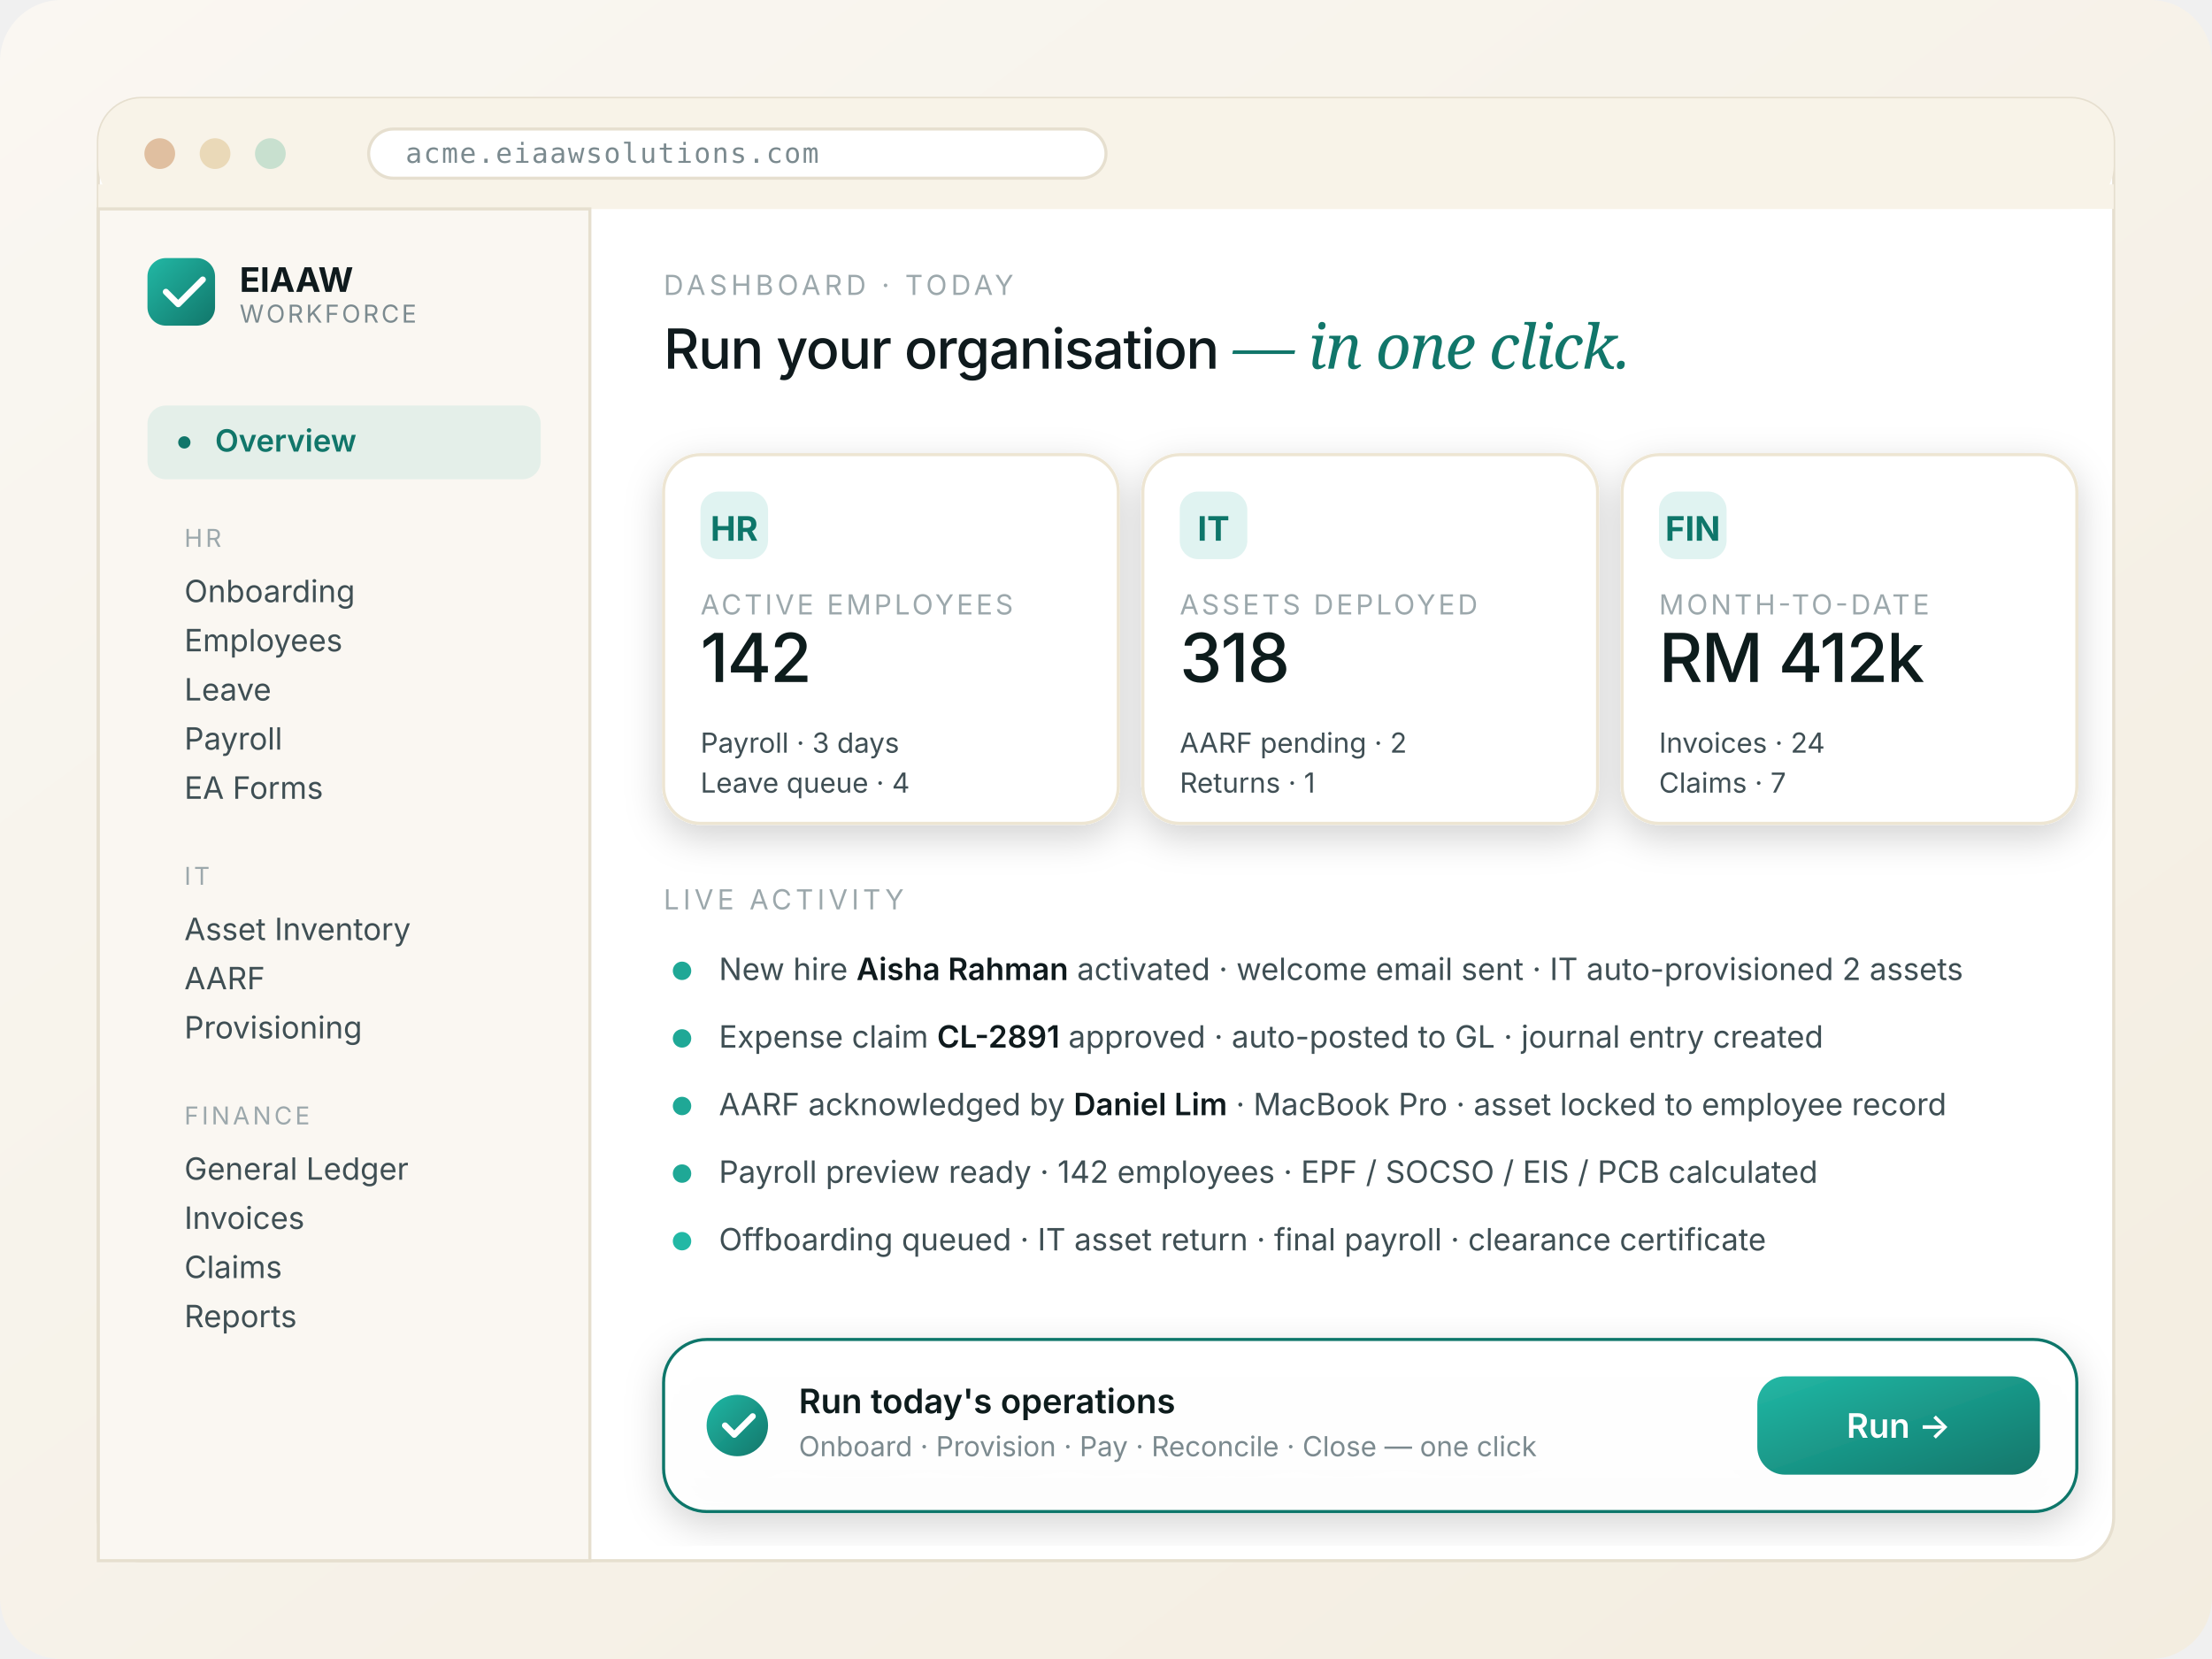
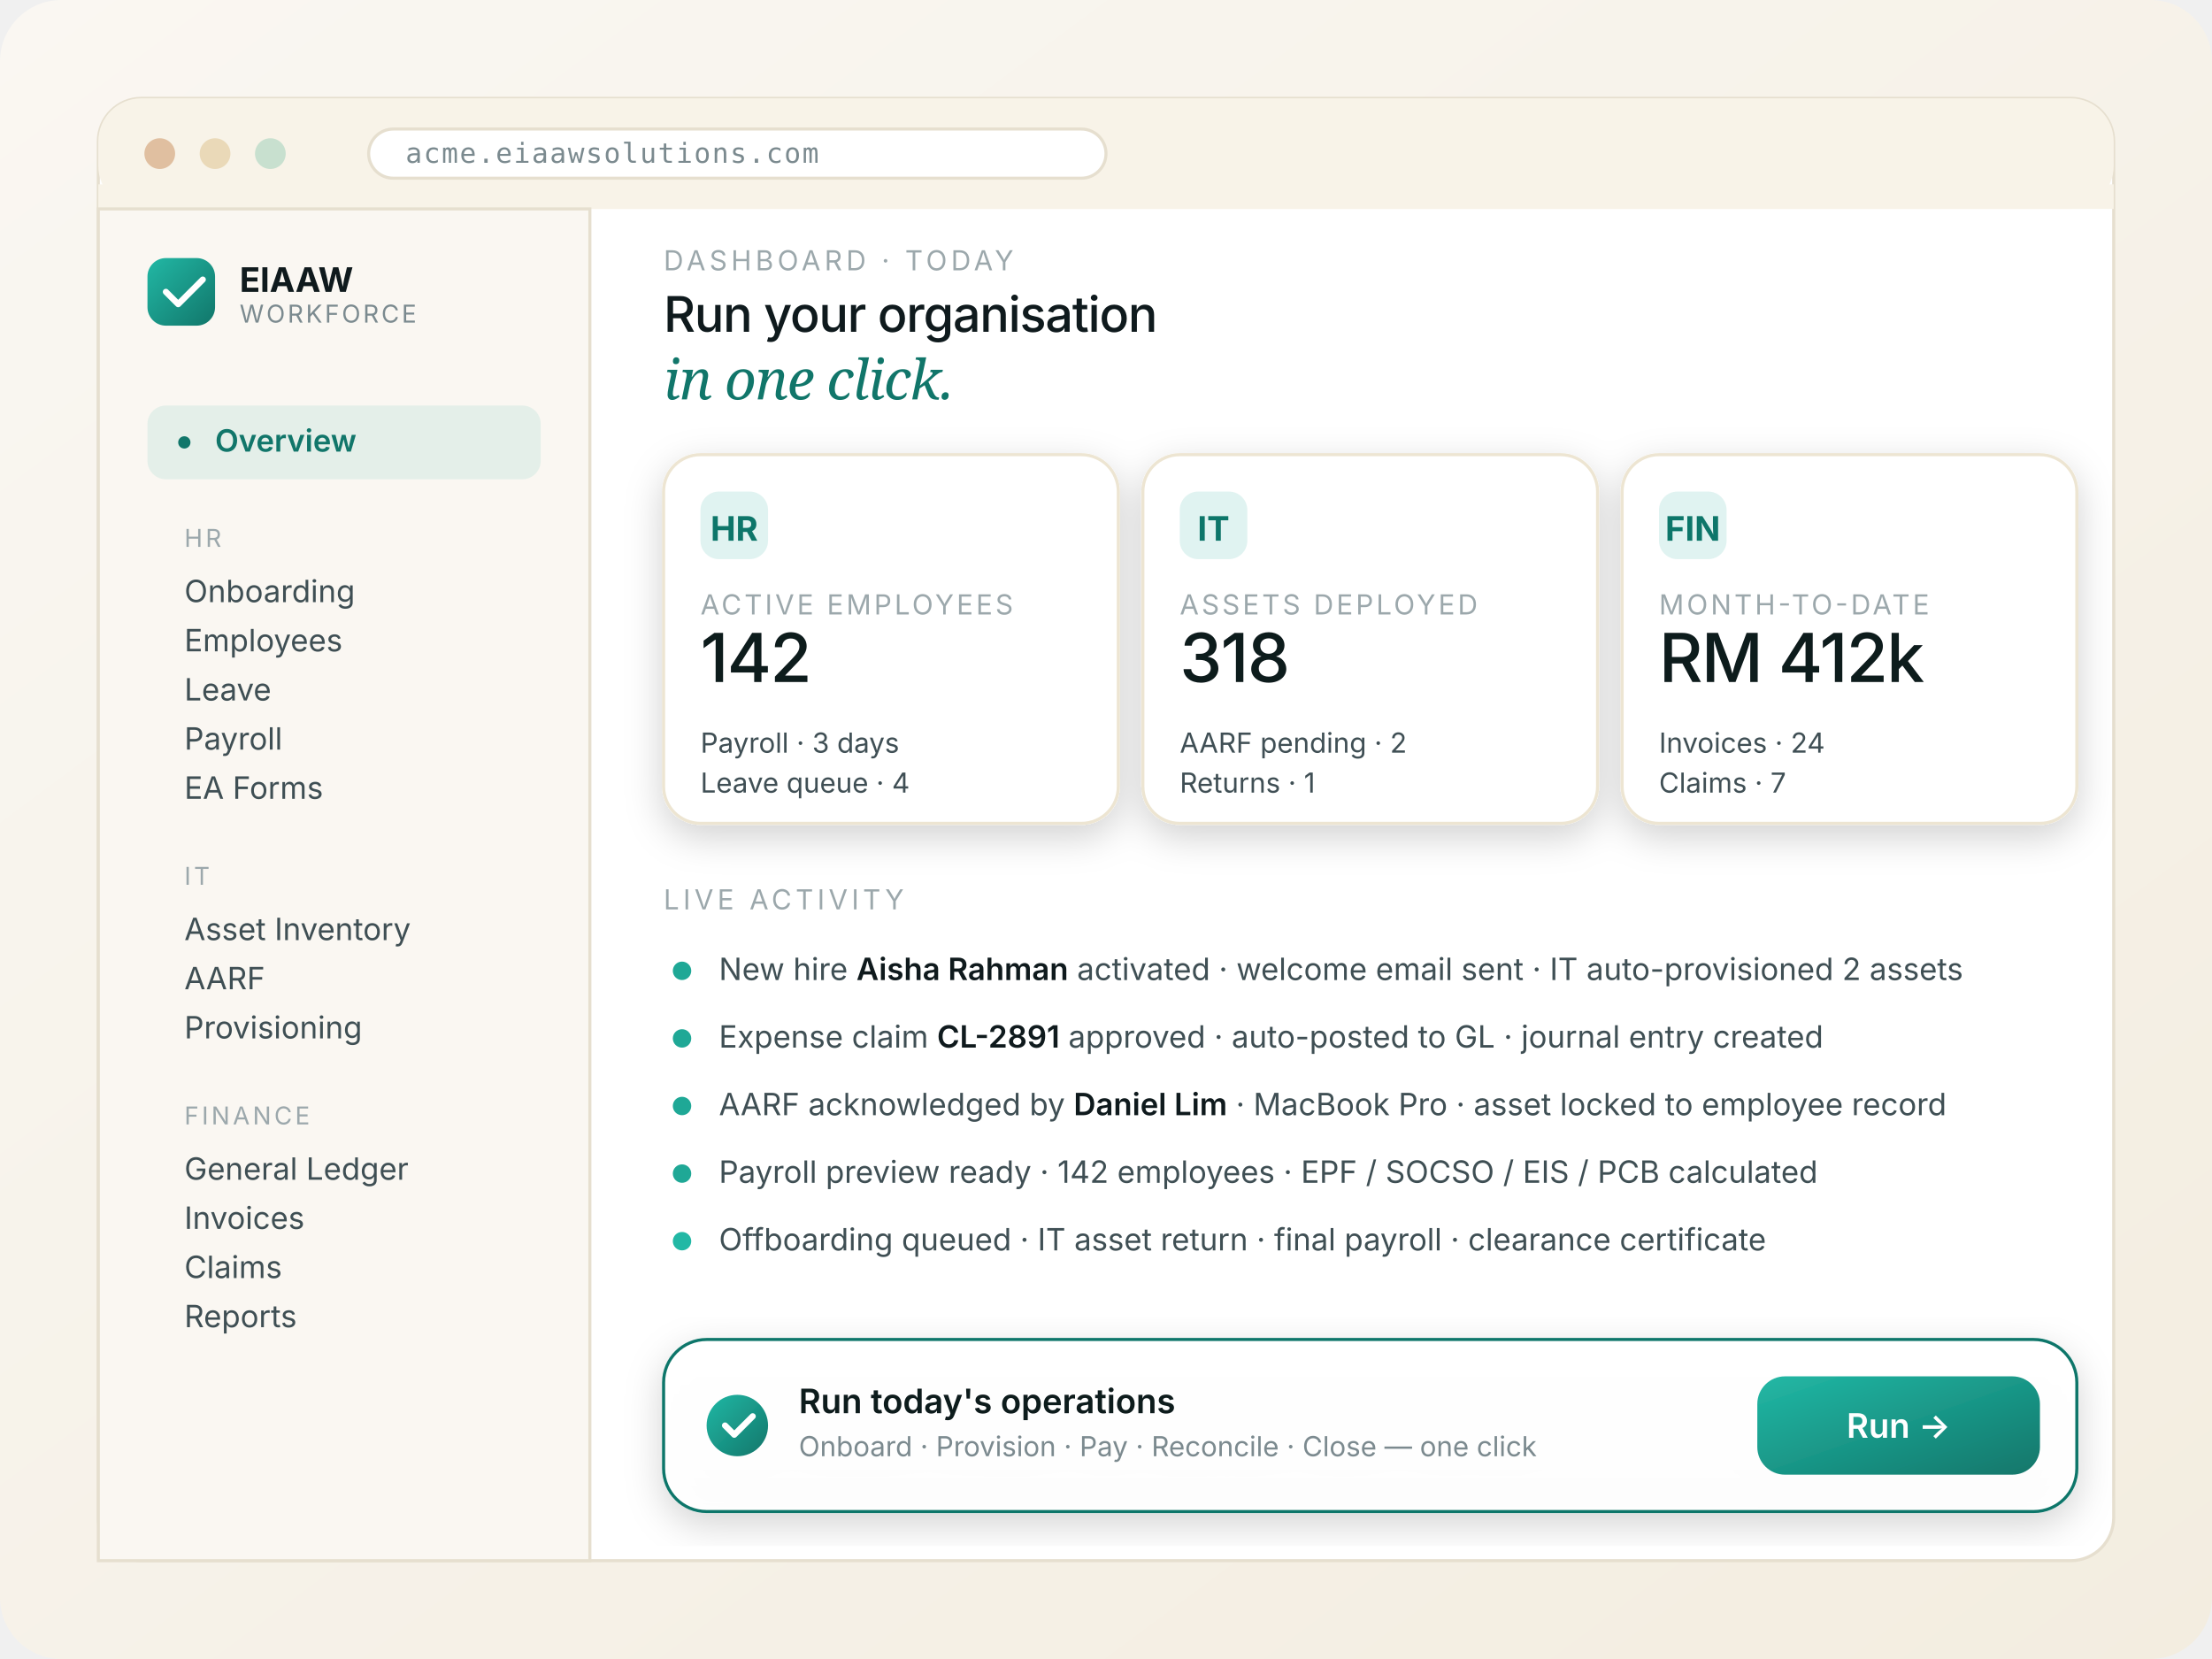
<svg xmlns="http://www.w3.org/2000/svg" viewBox="0 0 720 540" role="img" aria-labelledby="hero-title hero-desc" preserveAspectRatio="xMidYMid meet">
  <defs>
    <linearGradient id="bg-warm" x1="0" y1="0" x2="1" y2="1">
      <stop offset="0%" stop-color="#FAF7F2" />
      <stop offset="100%" stop-color="#F3EDE0" />
    </linearGradient>
    <linearGradient id="teal" x1="0" y1="0" x2="1" y2="1">
      <stop offset="0%" stop-color="#22B8A5" />
      <stop offset="100%" stop-color="#11766A" />
    </linearGradient>
    <linearGradient id="card-glass" x1="0" y1="0" x2="0" y2="1">
      <stop offset="0%" stop-color="#FFFFFF" stop-opacity="0.98" />
      <stop offset="100%" stop-color="#FFFFFF" stop-opacity="0.9" />
    </linearGradient>
    <filter id="soft-shadow" x="-20%" y="-20%" width="140%" height="140%">
      <feGaussianBlur in="SourceAlpha" stdDeviation="6" />
      <feOffset dx="0" dy="4" result="offset" />
      <feComponentTransfer>
        <feFuncA type="linear" slope="0.18" />
      </feComponentTransfer>
      <feMerge>
        <feMergeNode />
        <feMergeNode in="SourceGraphic" />
      </feMerge>
    </filter>
  </defs>
  <rect width="720" height="540" rx="20" fill="url(#bg-warm)" />
  <rect x="32" y="32" width="656" height="476" rx="14" fill="#FFFFFF" stroke="#E6DFCF" stroke-width="1" />
  <rect x="32" y="32" width="656" height="36" rx="14" fill="#F8F3E8" />
  <rect x="32" y="60" width="656" height="8" fill="#F8F3E8" />
  <circle cx="52" cy="50" r="5" fill="#E0BFA0" />
  <circle cx="70" cy="50" r="5" fill="#EAD9B8" />
  <circle cx="88" cy="50" r="5" fill="#C8E0CF" />
  <rect x="120" y="42" width="240" height="16" rx="8" fill="#FFFFFF" stroke="#E6DFCF" stroke-width="1" />
  <text x="132" y="53" font-family="ui-monospace, 'JetBrains Mono', monospace" font-size="9" fill="#7B8A8F" letter-spacing="0.05em">acme.eiaawsolutions.com</text>
  <rect x="32" y="68" width="160" height="440" fill="#FAF7F2" />
  <rect x="32" y="68" width="160" height="440" fill="none" stroke="#E6DFCF" stroke-width="1" />
  <rect x="48" y="84" width="22" height="22" rx="6" fill="url(#teal)" />
  <path d="M54 95 L58 99 L66 91" stroke="#FFFFFF" stroke-width="2" fill="none" stroke-linecap="round" stroke-linejoin="round" />
  <text x="78" y="95" font-family="Inter, system-ui, sans-serif" font-size="11" font-weight="700" fill="#0F1A1D">EIAAW</text>
  <text x="78" y="105" font-family="Inter, system-ui, sans-serif" font-size="8" fill="#7B8A8F" letter-spacing="0.1em">WORKFORCE</text>
  <g font-family="Inter, system-ui, sans-serif" font-size="10" fill="#3F4F54">
    <rect x="48" y="132" width="128" height="24" rx="6" fill="#1FA896" opacity="0.10" />
    <circle cx="60" cy="144" r="2" fill="#11766A" />
    <text x="70" y="147" fill="#11766A" font-weight="600">Overview</text>
    <text x="60" y="178" font-family="Inter, system-ui, sans-serif" font-size="8" fill="#9CA8AC" letter-spacing="0.12em">HR</text>
    <text x="60" y="196">Onboarding</text>
    <text x="60" y="212">Employees</text>
    <text x="60" y="228">Leave</text>
    <text x="60" y="244">Payroll</text>
    <text x="60" y="260">EA Forms</text>
    <text x="60" y="288" font-family="Inter, system-ui, sans-serif" font-size="8" fill="#9CA8AC" letter-spacing="0.12em">IT</text>
    <text x="60" y="306">Asset Inventory</text>
    <text x="60" y="322">AARF</text>
    <text x="60" y="338">Provisioning</text>
    <text x="60" y="366" font-family="Inter, system-ui, sans-serif" font-size="8" fill="#9CA8AC" letter-spacing="0.12em">FINANCE</text>
    <text x="60" y="384">General Ledger</text>
    <text x="60" y="400">Invoices</text>
    <text x="60" y="416">Claims</text>
    <text x="60" y="432">Reports</text>
  </g>
-   <text x="216" y="96" font-family="Inter, system-ui, sans-serif" font-size="9" fill="#9CA8AC" letter-spacing="0.14em">DASHBOARD · TODAY</text>
-   <text x="216" y="120" font-family="Inter, system-ui, sans-serif" font-size="18" font-weight="500" fill="#0F1A1D" letter-spacing="-0.02em">Run your organisation <tspan font-family="'Instrument Serif', Georgia, serif" font-size="20" font-style="italic" fill="#11766A">— in one click.</tspan>
-   </text>
+   <text x="216" y="88" font-family="Inter, system-ui, sans-serif" font-size="9" fill="#9CA8AC" letter-spacing="0.14em">DASHBOARD · TODAY</text>
+   <text x="216" y="108" font-family="Inter, system-ui, sans-serif" font-size="16" font-weight="500" fill="#0F1A1D" letter-spacing="-0.02em">Run your organisation</text>
+   <text x="216" y="130" font-family="'Instrument Serif', Georgia, serif" font-size="18" font-style="italic" fill="#11766A" letter-spacing="-0.02em">in one click.</text>
  <g filter="url(#soft-shadow)">
    <rect x="216" y="148" width="148" height="120" rx="12" fill="#FFFFFF" stroke="#EDE5D2" stroke-width="1" />
    <rect x="228" y="160" width="22" height="22" rx="6" fill="#1FA896" opacity="0.14" />
    <text x="239" y="176" font-family="Inter, system-ui, sans-serif" font-size="11" font-weight="700" fill="#11766A" text-anchor="middle">HR</text>
    <text x="228" y="200" font-family="Inter, system-ui, sans-serif" font-size="9" fill="#9CA8AC" letter-spacing="0.1em">ACTIVE EMPLOYEES</text>
    <text x="228" y="222" font-family="Inter, system-ui, sans-serif" font-size="22" font-weight="500" fill="#0F1A1D" letter-spacing="-0.02em">142</text>
    <text x="228" y="245" font-family="Inter, system-ui, sans-serif" font-size="9" fill="#3F4F54">Payroll · 3 days</text>
    <text x="228" y="258" font-family="Inter, system-ui, sans-serif" font-size="9" fill="#3F4F54">Leave queue · 4</text>
    <rect x="372" y="148" width="148" height="120" rx="12" fill="#FFFFFF" stroke="#EDE5D2" stroke-width="1" />
    <rect x="384" y="160" width="22" height="22" rx="6" fill="#1FA896" opacity="0.14" />
    <text x="395" y="176" font-family="Inter, system-ui, sans-serif" font-size="11" font-weight="700" fill="#11766A" text-anchor="middle">IT</text>
    <text x="384" y="200" font-family="Inter, system-ui, sans-serif" font-size="9" fill="#9CA8AC" letter-spacing="0.1em">ASSETS DEPLOYED</text>
    <text x="384" y="222" font-family="Inter, system-ui, sans-serif" font-size="22" font-weight="500" fill="#0F1A1D" letter-spacing="-0.02em">318</text>
    <text x="384" y="245" font-family="Inter, system-ui, sans-serif" font-size="9" fill="#3F4F54">AARF pending · 2</text>
    <text x="384" y="258" font-family="Inter, system-ui, sans-serif" font-size="9" fill="#3F4F54">Returns · 1</text>
    <rect x="528" y="148" width="148" height="120" rx="12" fill="#FFFFFF" stroke="#EDE5D2" stroke-width="1" />
    <rect x="540" y="160" width="22" height="22" rx="6" fill="#1FA896" opacity="0.14" />
    <text x="551" y="176" font-family="Inter, system-ui, sans-serif" font-size="11" font-weight="700" fill="#11766A" text-anchor="middle">FIN</text>
    <text x="540" y="200" font-family="Inter, system-ui, sans-serif" font-size="9" fill="#9CA8AC" letter-spacing="0.1em">MONTH-TO-DATE</text>
    <text x="540" y="222" font-family="Inter, system-ui, sans-serif" font-size="22" font-weight="500" fill="#0F1A1D" letter-spacing="-0.02em">RM 412k</text>
    <text x="540" y="245" font-family="Inter, system-ui, sans-serif" font-size="9" fill="#3F4F54">Invoices · 24</text>
    <text x="540" y="258" font-family="Inter, system-ui, sans-serif" font-size="9" fill="#3F4F54">Claims · 7</text>
  </g>
  <text x="216" y="296" font-family="Inter, system-ui, sans-serif" font-size="9" fill="#9CA8AC" letter-spacing="0.14em">LIVE ACTIVITY</text>
  <g font-family="Inter, system-ui, sans-serif" font-size="10" fill="#3F4F54">
    <circle cx="222" cy="316" r="3" fill="#1FA896" />
    <text x="234" y="319">New hire <tspan fill="#0F1A1D" font-weight="600">Aisha Rahman</tspan> activated · welcome email sent · IT auto-provisioned 2 assets</text>
    <circle cx="222" cy="338" r="3" fill="#1FA896" />
    <text x="234" y="341">Expense claim <tspan fill="#0F1A1D" font-weight="600">CL-2891</tspan> approved · auto-posted to GL · journal entry created</text>
    <circle cx="222" cy="360" r="3" fill="#1FA896" />
    <text x="234" y="363">AARF acknowledged by <tspan fill="#0F1A1D" font-weight="600">Daniel Lim</tspan> · MacBook Pro · asset locked to employee record</text>
    <circle cx="222" cy="382" r="3" fill="#1FA896" />
    <text x="234" y="385">Payroll preview ready · 142 employees · EPF / SOCSO / EIS / PCB calculated</text>
    <circle cx="222" cy="404" r="3" fill="#22B8A5" />
    <text x="234" y="407">Offboarding queued · IT asset return · final payroll · clearance certificate</text>
  </g>
  <g filter="url(#soft-shadow)">
    <rect x="216" y="436" width="460" height="56" rx="14" fill="url(#card-glass)" stroke="#11766A" stroke-width="1" />
    <circle cx="240" cy="464" r="10" fill="url(#teal)" />
    <path d="M236 464 L239 467 L245 461" stroke="#FFFFFF" stroke-width="2" fill="none" stroke-linecap="round" stroke-linejoin="round" />
    <text x="260" y="460" font-family="Inter, system-ui, sans-serif" font-size="11" font-weight="600" fill="#0F1A1D">Run today's operations</text>
    <text x="260" y="474" font-family="Inter, system-ui, sans-serif" font-size="9" fill="#7B8A8F">Onboard · Provision · Pay · Reconcile · Close — one click</text>
    <rect x="572" y="448" width="92" height="32" rx="9" fill="url(#teal)" />
    <text x="618" y="468" font-family="Inter, system-ui, sans-serif" font-size="11" font-weight="600" fill="#FFFFFF" text-anchor="middle">Run →</text>
  </g>
</svg>
